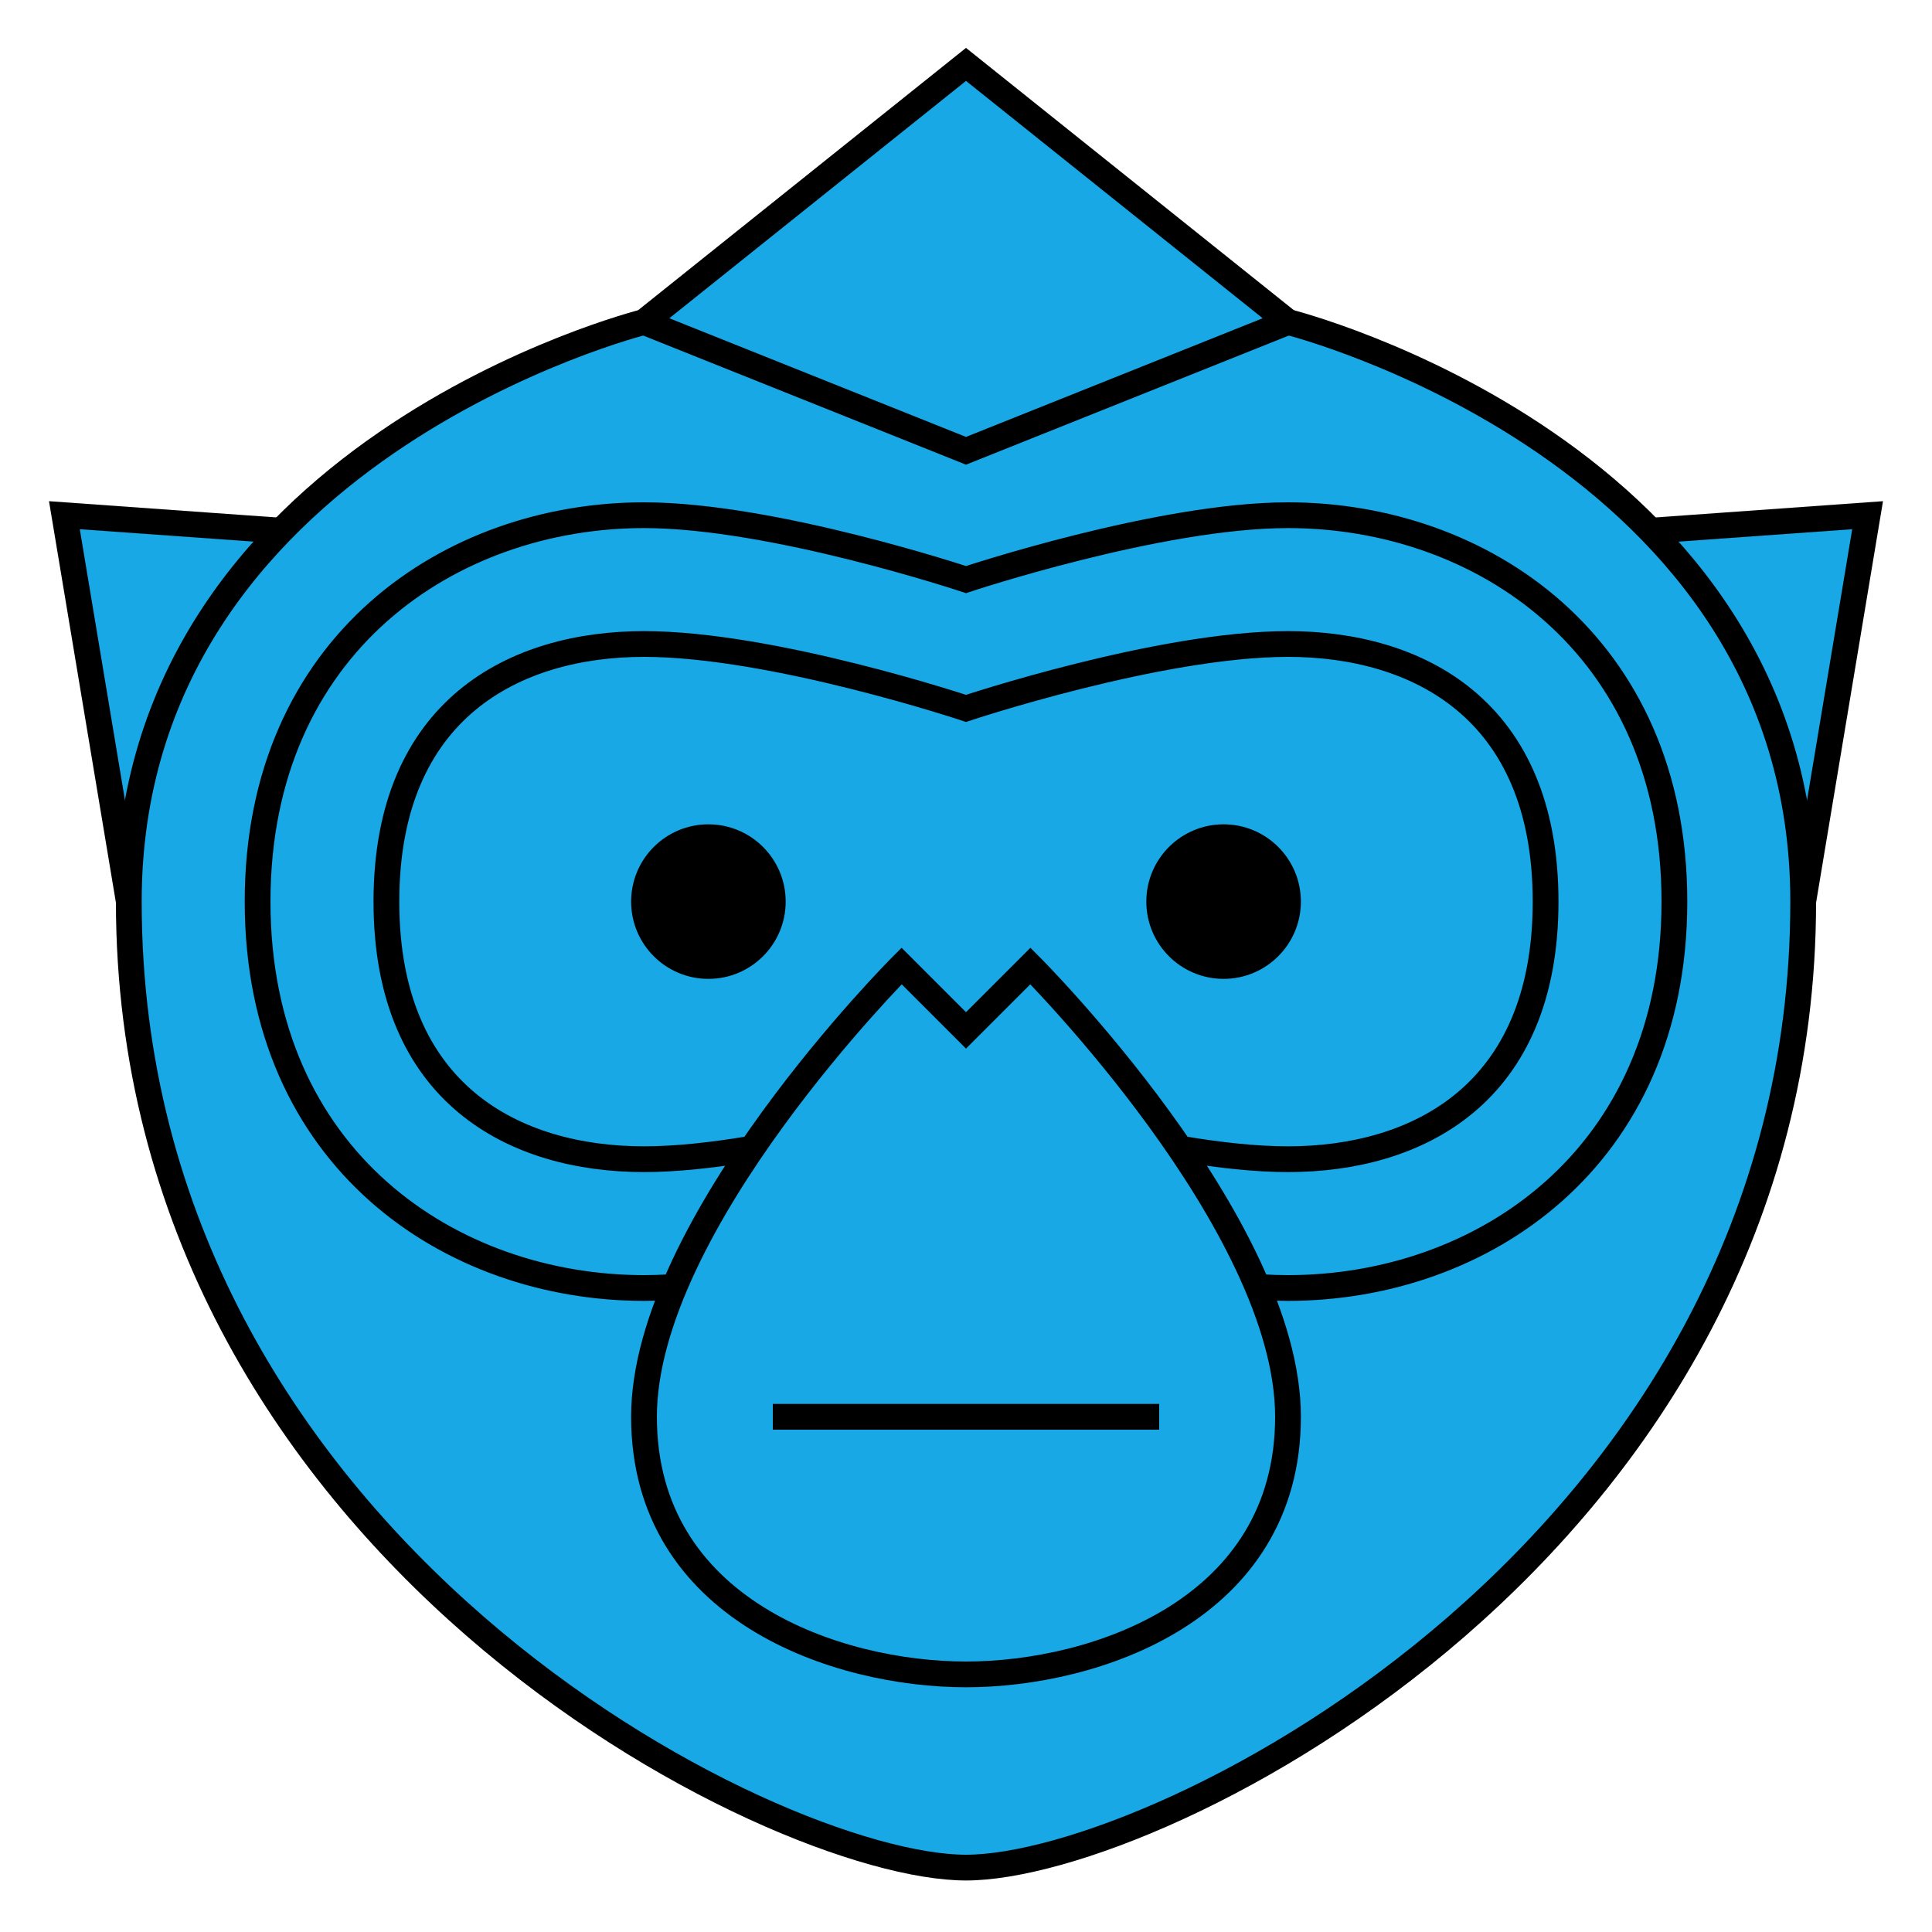
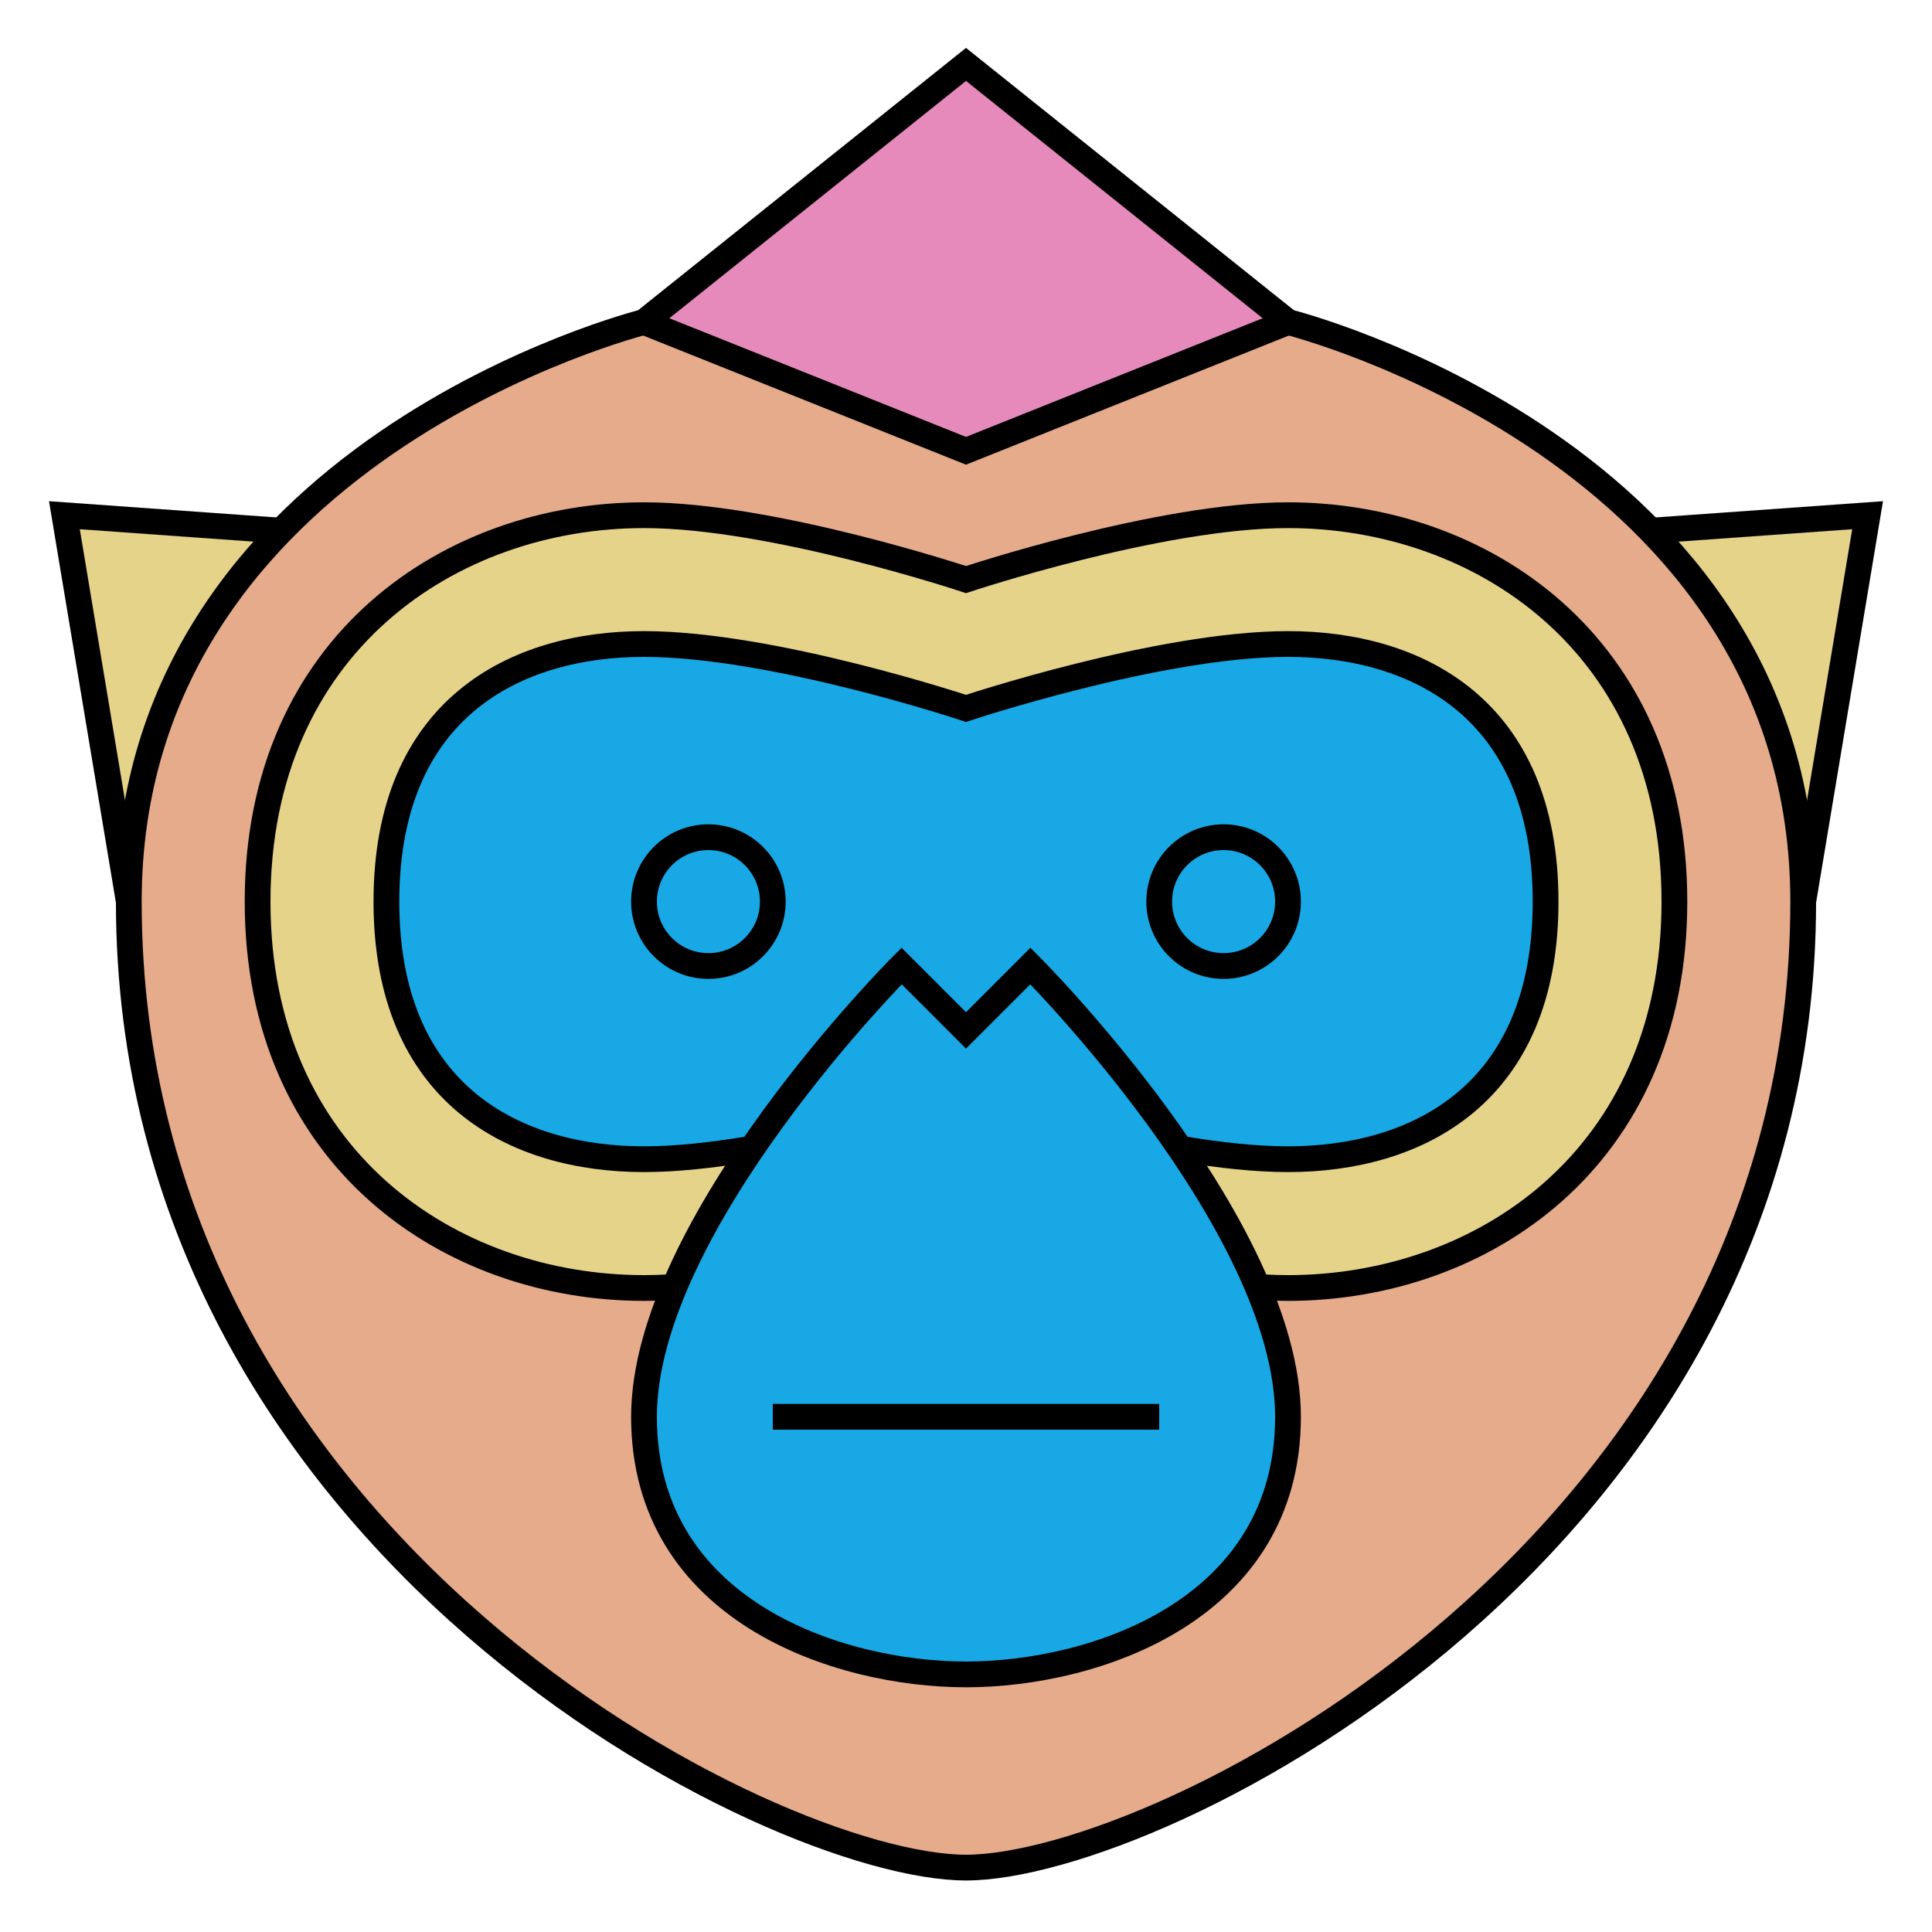
<svg xmlns="http://www.w3.org/2000/svg" id="a" data-name="logo" width="300" height="300" viewBox="0 0 300 300">
  <defs>
    <style>
      .b {
-         fill: #17a8e5;
+         fill: #e5ab8a;
      }

-       .b, .c {
+       .b, .c, .d, .e, .f, .g {
        stroke: #000;
        stroke-miterlimit: 10;
        stroke-width: 4px;
      }
+ 
+       .c {
+         fill: none;
+       }
+ 
+       .d {
+         fill: #e5d38a;
+       }
+ 
+       .e {
+         fill: #17a8e5;
+       }
+ 
+       .f {
+         fill: #e58abb;
+       }
+ 
+       .g {
+         fill: #8acae5;
+       }
    </style>
  </defs>
-   <polygon class="b" points="10 80 150 90 290 80 280 140 20 140 10 80" />
+   <polygon class="d" points="10 80 150 90 290 80 280 140 20 140 10 80" />
  <path class="b" d="m200,50s80,20,80,90c0,100-100,150-130,150S20,240,20,140c0-70,80-90,80-90h100Z" />
-   <polygon class="b" points="150 10 200 50 150 70 100 50 150 10" />
-   <path class="b" d="m150,90s30-10,50-10c30,0,60,20,60,60s-30,60-60,60c-20,0-50-10-50-10,0,0-30,10-50,10-30,0-60-20-60-60s30-60,60-60c20,0,50,10,50,10Z" />
-   <path class="b" d="m150,110s30-10,50-10,40,10,40,40-20,40-40,40-50-10-50-10c0,0-30,10-50,10s-40-10-40-40,20-40,40-40,50,10,50,10Z" />
-   <path class="b" d="m150,160l10-10s40,40,40,70-30,40-50,40-50-10-50-40,40-70,40-70l10,10Z" />
-   <line class="b" x1="120" y1="220" x2="180" y2="220" />
+   <polygon class="f" points="150 10 200 50 150 70 100 50 150 10" />
+   <path class="d" d="m150,90s30-10,50-10c30,0,60,20,60,60s-30,60-60,60c-20,0-50-10-50-10,0,0-30,10-50,10-30,0-60-20-60-60s30-60,60-60c20,0,50,10,50,10Z" />
+   <path class="e" d="m150,110s30-10,50-10,40,10,40,40-20,40-40,40-50-10-50-10c0,0-30,10-50,10s-40-10-40-40,20-40,40-40,50,10,50,10Z" />
+   <path class="e" d="m150,160l10-10s40,40,40,70-30,40-50,40-50-10-50-40,40-70,40-70l10,10Z" />
+   <line class="g" x1="120" y1="220" x2="180" y2="220" />
  <circle class="c" cx="190" cy="140" r="10" />
  <circle class="c" cx="110" cy="140" r="10" />
</svg>
